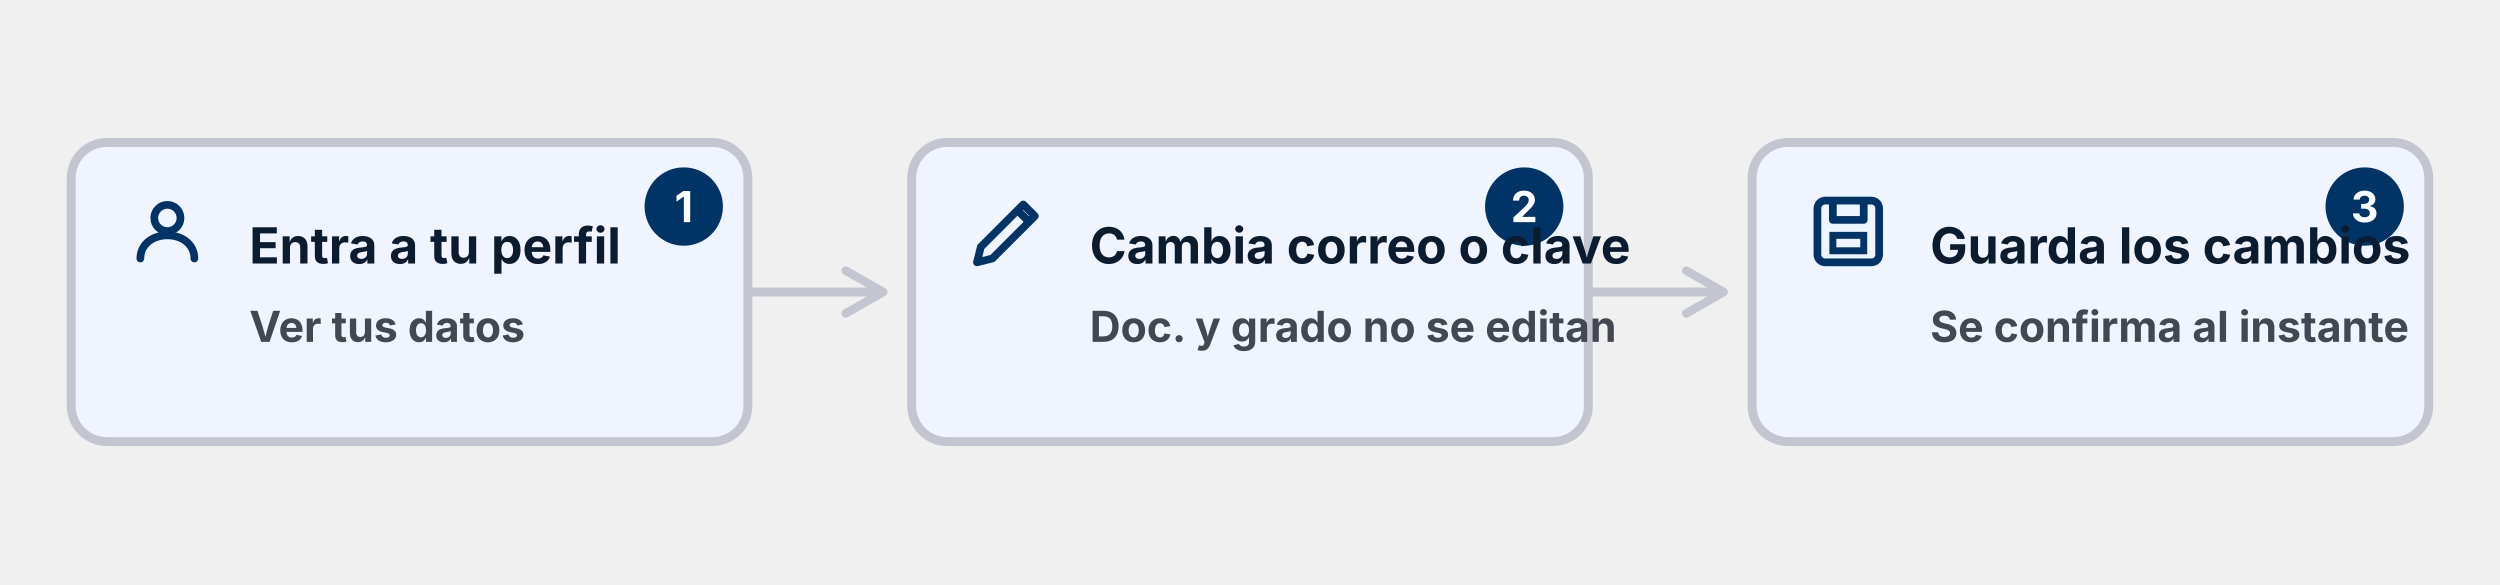
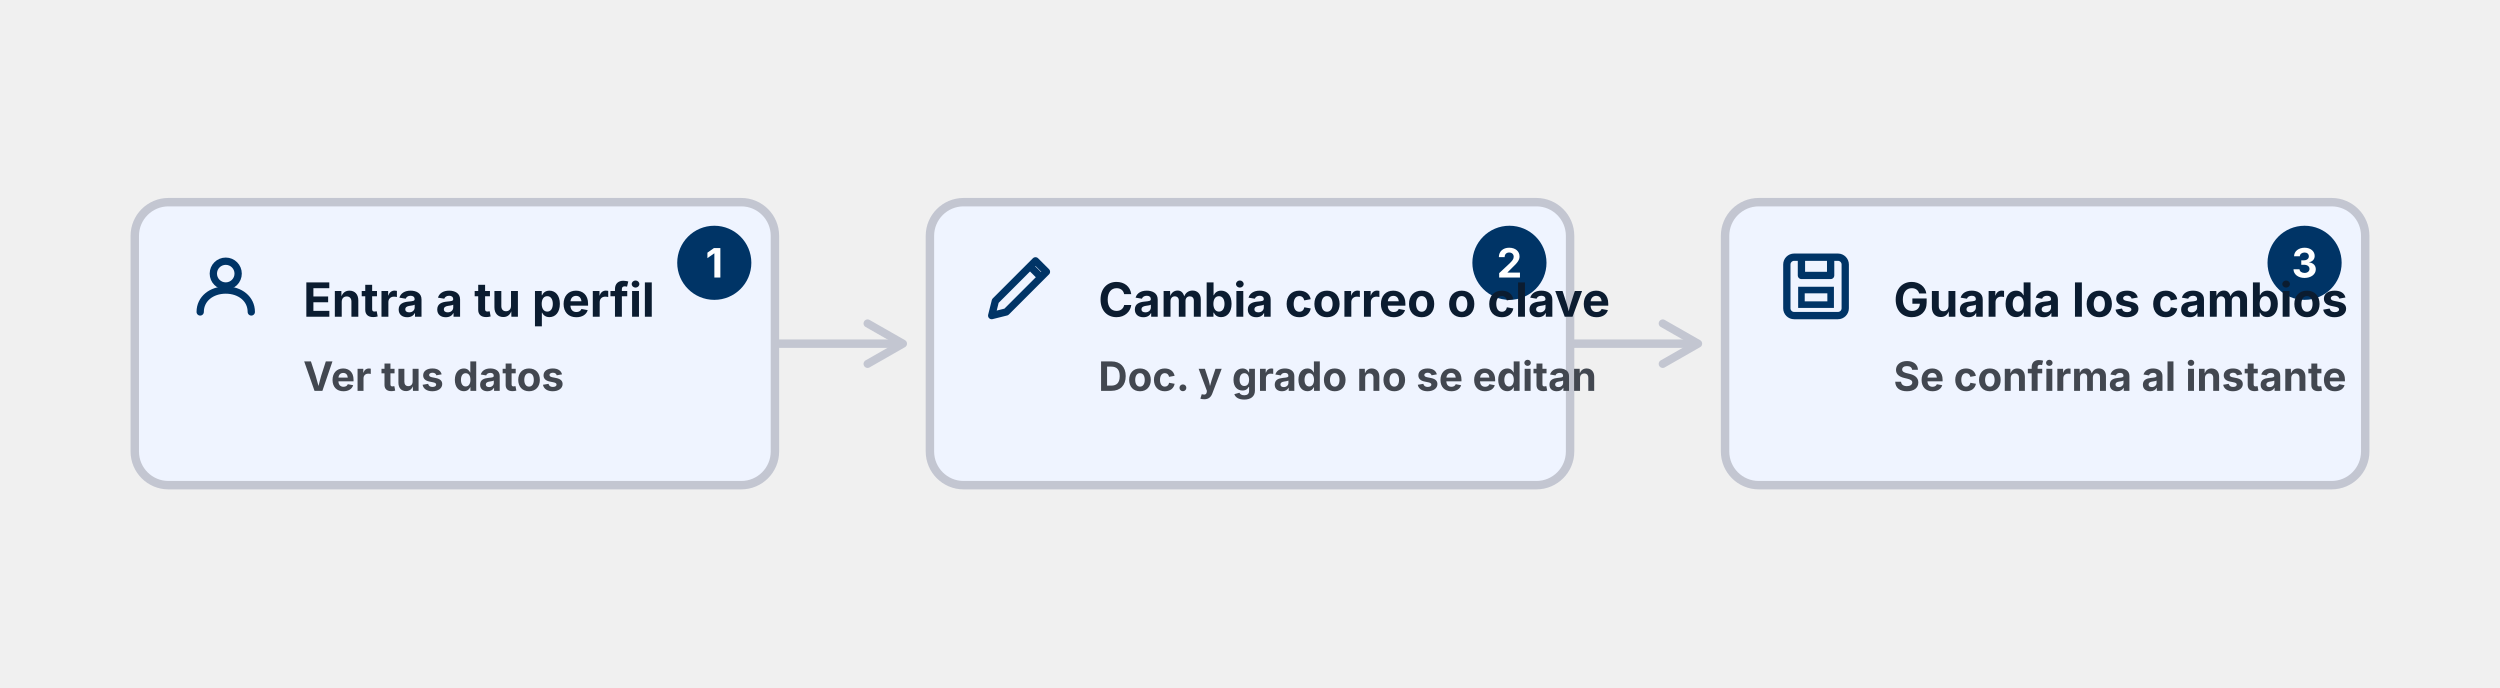
- <svg xmlns="http://www.w3.org/2000/svg" viewBox="0 0 702 164" role="img" aria-label="Diagrama de 3 pasos para editar tu perfil: Paso 1, Entra a tu perfil para ver tus datos; Paso 2, Cambia tu correo o contraseña (documento y grado no se editan); Paso 3, Guarda los cambios, se confirma al instante.">
+ <svg xmlns="http://www.w3.org/2000/svg" viewBox="-20 -20 742 204" role="img" overflow="visible" aria-label="Diagrama de 3 pasos para editar tu perfil: Paso 1, Entra a tu perfil para ver tus datos; Paso 2, Cambia tu correo o contraseña (documento y grado no se editan); Paso 3, Guarda los cambios, se confirma al instante.">
  <defs>
    <marker id="arrowhead" viewBox="0 0 10 10" refX="8" refY="5" markerWidth="6" markerHeight="6" orient="auto-start-reverse">
      <path d="M1 1L8 5L1 9" fill="none" stroke="#c3c6d1" stroke-width="1.6" stroke-linecap="round" stroke-linejoin="round" />
    </marker>
  </defs>
  <path d="M210 82.0 L248 82.0" stroke="#c3c6d1" stroke-width="2.5" marker-end="url(#arrowhead)" />
  <path d="M446 82.0 L484 82.0" stroke="#c3c6d1" stroke-width="2.5" marker-end="url(#arrowhead)" />
  <g>
    <rect x="20" y="40" width="190" height="84" rx="10" fill="#eff4ff" stroke="#c3c6d1" stroke-width="2.5" />
    <circle cx="192" cy="58" r="11" fill="#003466" />
    <text x="192" y="58" text-anchor="middle" dominant-baseline="central" font-family="Inter, -apple-system, Segoe UI, sans-serif" font-size="12" font-weight="700" fill="#ffffff">1</text>
    <g transform="translate(34,52) scale(1.083333)">
      <circle cx="12" cy="8.5" r="3.4" fill="none" stroke="#003466" stroke-width="2" />
      <path d="M5 19c0-3.6 3.1-6 7-6s7 2.4 7 6" fill="none" stroke="#003466" stroke-width="2" stroke-linecap="round" />
    </g>
    <text x="70" y="74" font-family="Inter, -apple-system, Segoe UI, sans-serif" font-size="14" font-weight="bold" fill="#0b1c30">Entra a tu perfil</text>
    <text x="70" y="96" font-family="Inter, -apple-system, Segoe UI, sans-serif" font-size="12" font-weight="bold" fill="#424750">Ver tus datos</text>
  </g>
  <g>
    <rect x="256" y="40" width="190" height="84" rx="10" fill="#eff4ff" stroke="#c3c6d1" stroke-width="2.5" />
    <circle cx="428" cy="58" r="11" fill="#003466" />
    <text x="428" y="58" text-anchor="middle" dominant-baseline="central" font-family="Inter, -apple-system, Segoe UI, sans-serif" font-size="12" font-weight="700" fill="#ffffff">2</text>
    <g transform="translate(270,52) scale(1.083333)">
      <path d="M4 20l1-4 11-11 3 3-11 11-4 1z" fill="none" stroke="#003466" stroke-width="2" stroke-linejoin="round" />
      <path d="M14 6l3 3" stroke="#003466" stroke-width="2" />
    </g>
    <text x="306" y="74" font-family="Inter, -apple-system, Segoe UI, sans-serif" font-size="14" font-weight="bold" fill="#0b1c30">Cambia correo o clave</text>
    <text x="306" y="96" font-family="Inter, -apple-system, Segoe UI, sans-serif" font-size="12" font-weight="bold" fill="#424750">Doc. y grado no se editan</text>
  </g>
  <g>
    <rect x="492" y="40" width="190" height="84" rx="10" fill="#eff4ff" stroke="#c3c6d1" stroke-width="2.5" />
    <circle cx="664" cy="58" r="11" fill="#003466" />
    <text x="664" y="58" text-anchor="middle" dominant-baseline="central" font-family="Inter, -apple-system, Segoe UI, sans-serif" font-size="12" font-weight="700" fill="#ffffff">3</text>
    <g transform="translate(506,52) scale(1.083333)">
      <rect x="4" y="4" width="16" height="16" rx="2" fill="none" stroke="#003466" stroke-width="2" />
      <path d="M8 4v5h8V4" fill="none" stroke="#003466" stroke-width="2" stroke-linejoin="round" />
      <rect x="8" y="13" width="8" height="4" fill="none" stroke="#003466" stroke-width="1.8" />
    </g>
    <text x="542" y="74" font-family="Inter, -apple-system, Segoe UI, sans-serif" font-size="14" font-weight="bold" fill="#0b1c30">Guarda los cambios</text>
    <text x="542" y="96" font-family="Inter, -apple-system, Segoe UI, sans-serif" font-size="12" font-weight="bold" fill="#424750">Se confirma al instante</text>
  </g>
</svg>
